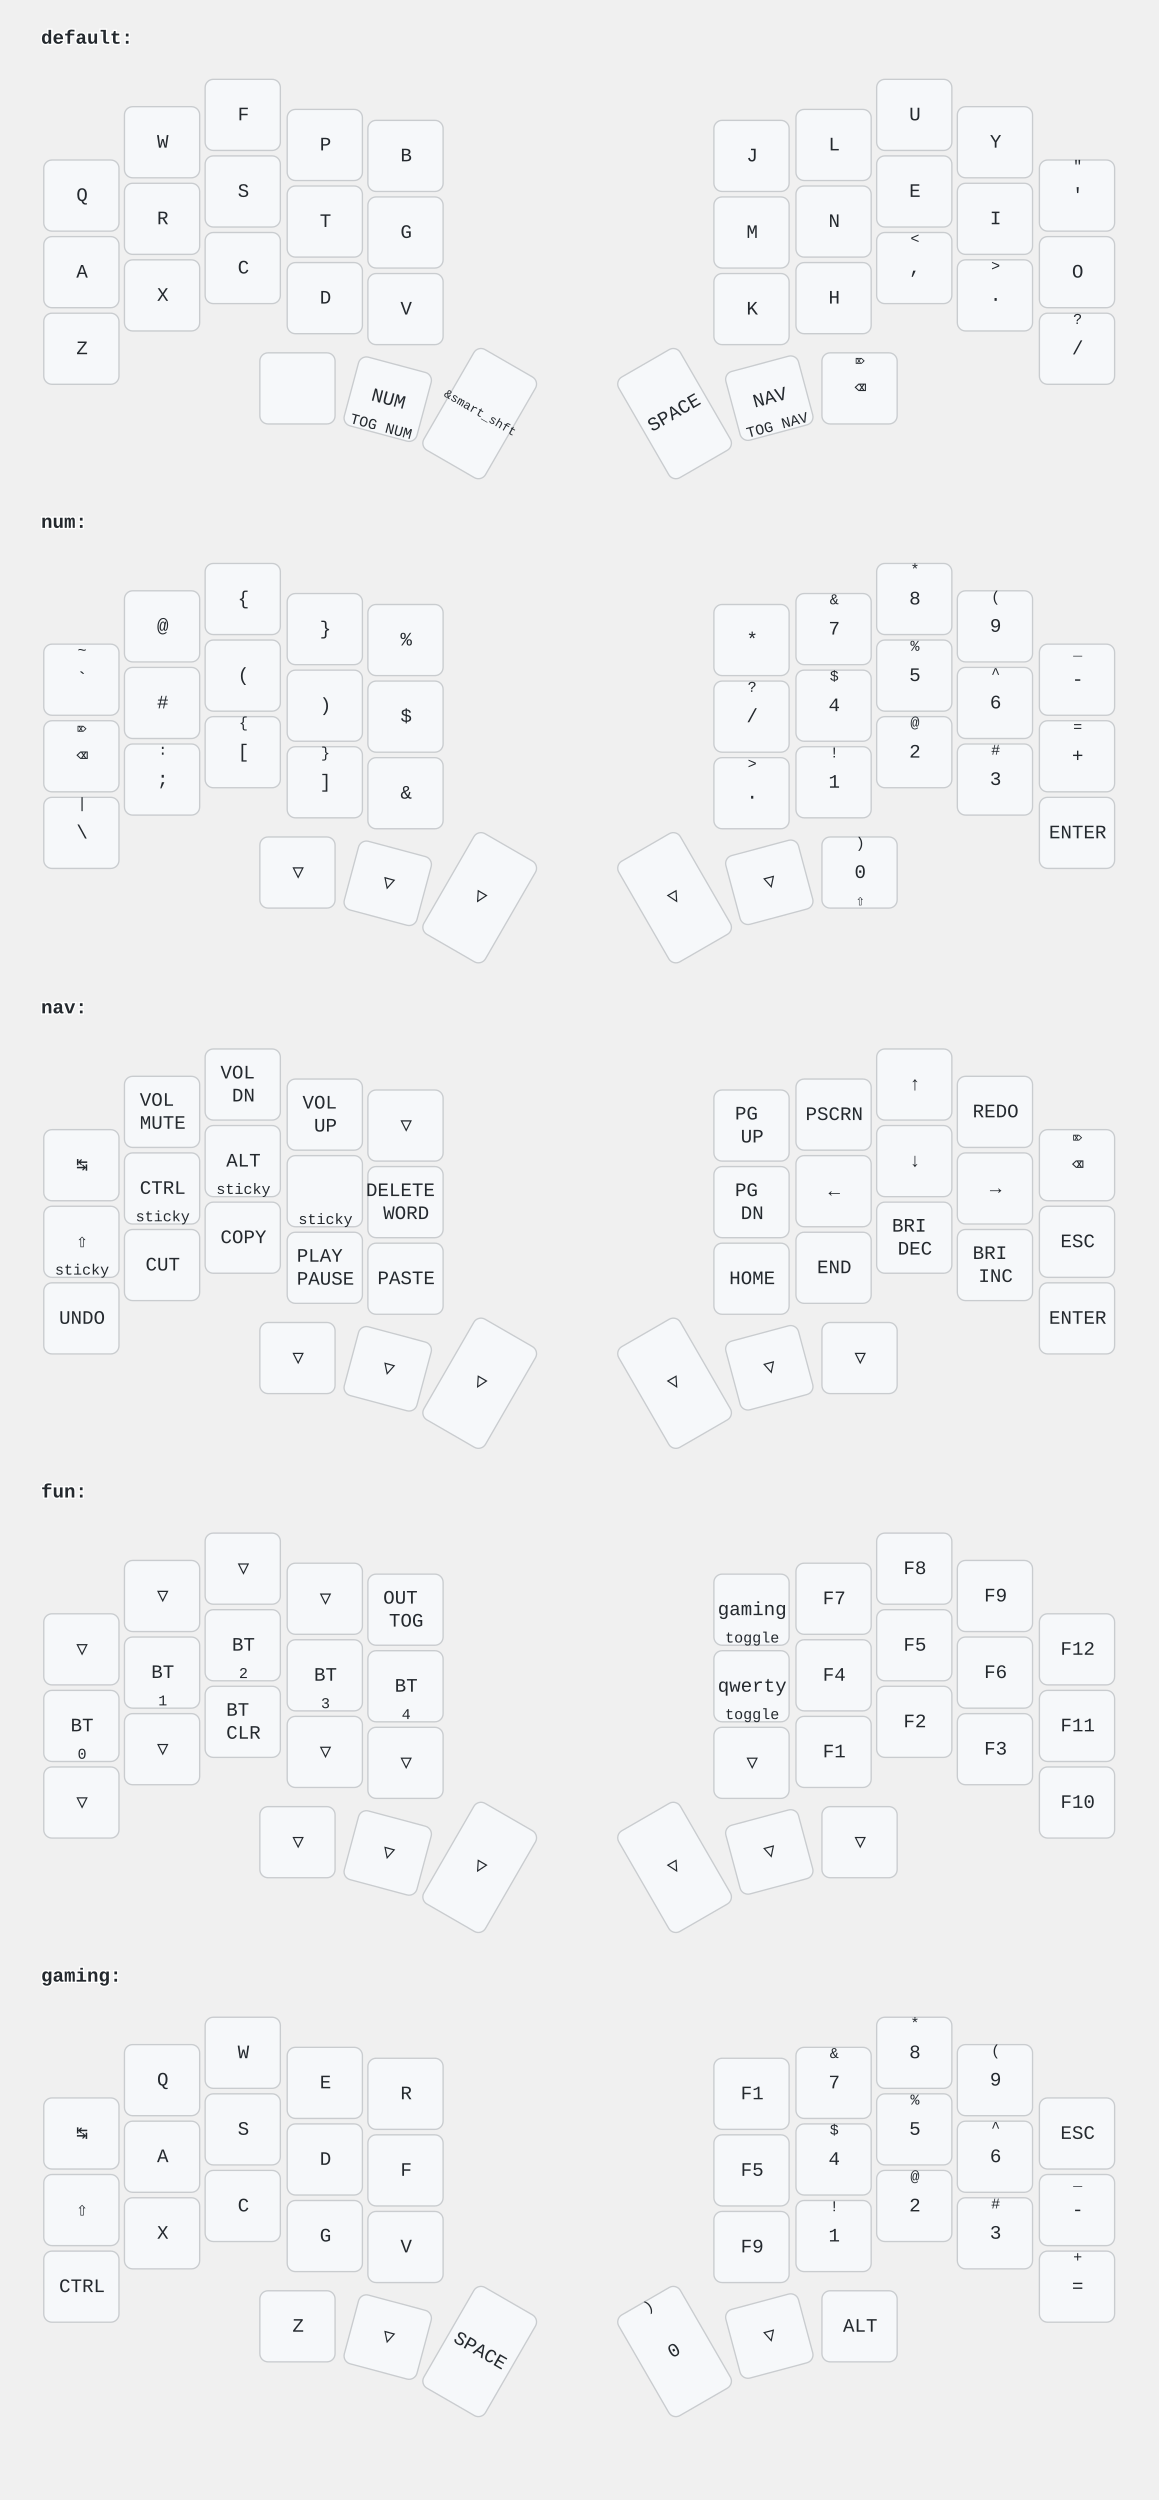
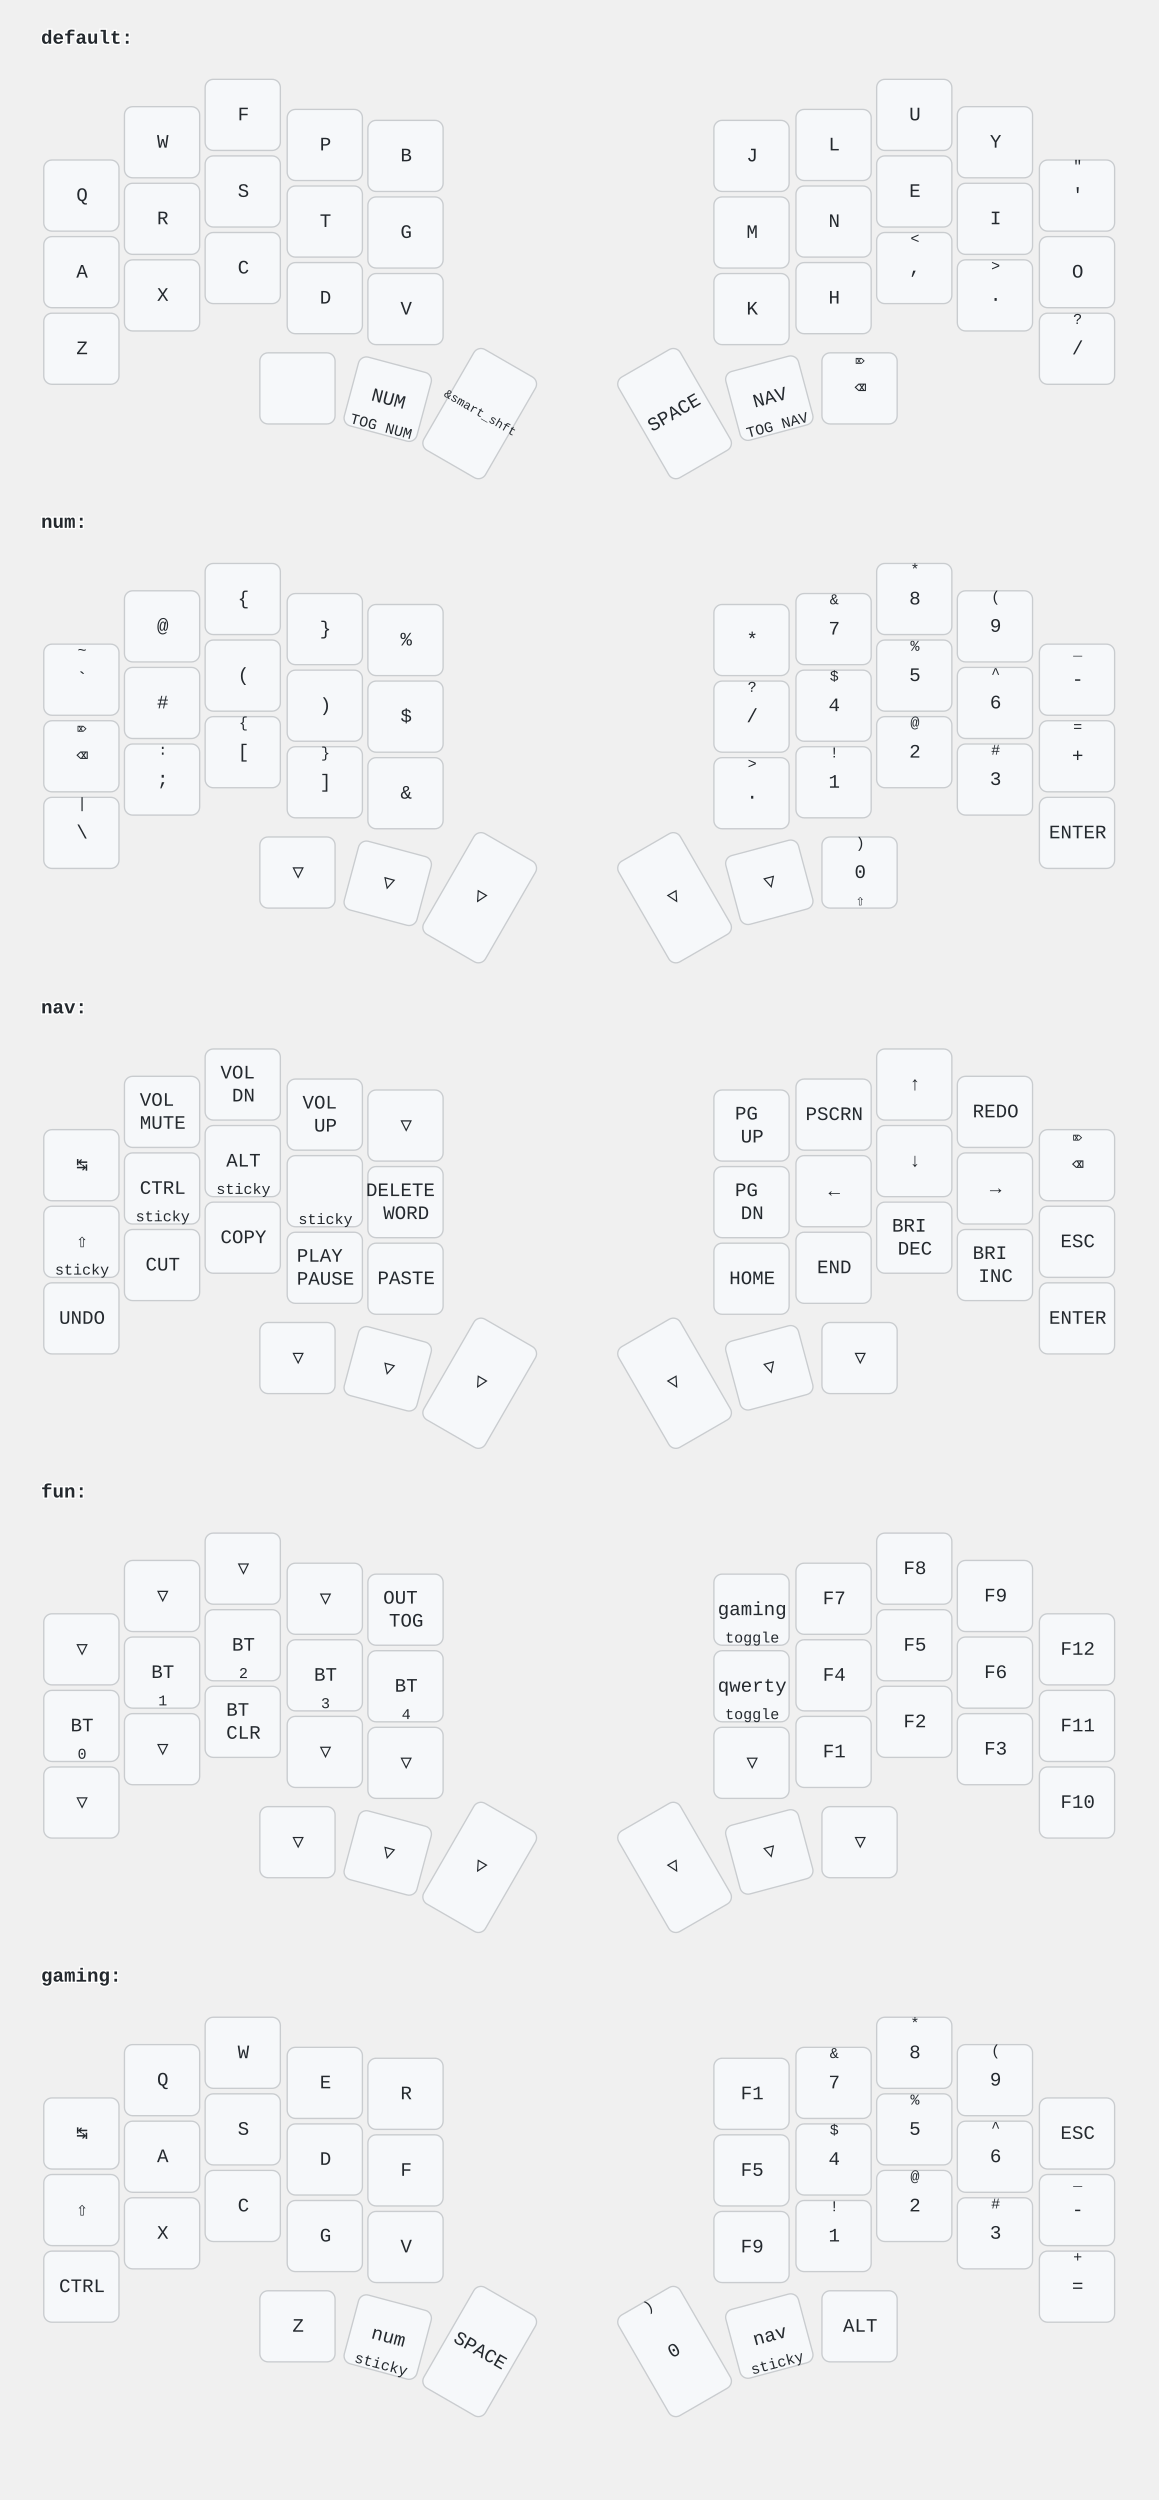
<svg xmlns="http://www.w3.org/2000/svg" xmlns:xlink="http://www.w3.org/1999/xlink" width="847" height="1828" viewBox="0 0 847 1828" class="keymap">
  <defs>/* start glyphs */
<svg id="mdil:menu">
      <svg id="mdil-menu" viewBox="0 0 24 24">
        <path d="M3,8V7H20V8H3M20,12V13H3V12H20M3,17H20V18H3V17Z" />
      </svg>
    </svg>
  </defs>/* end glyphs */
<style>/* font and background color specifications */
svg {
    font-family: SFMono-Regular,Consolas,Liberation Mono,Menlo,monospace;
    font-size: 14px;
    font-kerning: normal;
    text-rendering: optimizeLegibility;
    fill: #24292e;
}

/* default key styling */
rect {
    fill: #f6f8fa;
    stroke: #c9cccf;
    stroke-width: 1;
}

/* color accent for combo boxes */
rect.combo {
    fill: #cdf;
}

/* color accent for held keys */
rect.held, rect.combo.held {
    fill: #fdd;
}

/* color accent for ghost (optional) keys */
rect.ghost, rect.combo.ghost {
    fill: #ddd;
}

text {
    text-anchor: middle;
    dominant-baseline: middle;
}

/* styling for layer labels */
text.label {
    font-weight: bold;
    text-anchor: start;
    stroke: white;
    stroke-width: 2;
    paint-order: stroke;
}

/* styling for combo tap, and key hold/shifted label text */
text.combo, text.hold, text.shifted {
    font-size: 11px;
}

text.hold {
    text-anchor: middle;
    dominant-baseline: auto;
}

text.shifted {
    text-anchor: middle;
    dominant-baseline: hanging;
}

/* styling for hold/shifted label text in combo box */
text.combo.hold, text.combo.shifted {
    font-size: 8px;
}

/* styling for combo dendrons */
path {
    stroke-width: 1;
    stroke: gray;
    fill: none;
}
</style>
  <g transform="translate(30, 0)" class="layer-default">
    <text x="0" y="28" class="label">default:</text>
    <g transform="translate(0, 56)">
      <g transform="translate(30, 87)" class="key keypos-0">
        <rect rx="6" ry="6" x="-28" y="-26" width="55" height="52" class="key" />
        <text x="0" y="0" class="key tap">Q</text>
      </g>
      <g transform="translate(89, 48)" class="key keypos-1">
        <rect rx="6" ry="6" x="-28" y="-26" width="55" height="52" class="key" />
        <text x="0" y="0" class="key tap">W</text>
      </g>
      <g transform="translate(148, 28)" class="key keypos-2">
        <rect rx="6" ry="6" x="-28" y="-26" width="55" height="52" class="key" />
        <text x="0" y="0" class="key tap">F</text>
      </g>
      <g transform="translate(208, 50)" class="key keypos-3">
        <rect rx="6" ry="6" x="-28" y="-26" width="55" height="52" class="key" />
        <text x="0" y="0" class="key tap">P</text>
      </g>
      <g transform="translate(267, 58)" class="key keypos-4">
        <rect rx="6" ry="6" x="-28" y="-26" width="55" height="52" class="key" />
        <text x="0" y="0" class="key tap">B</text>
      </g>
      <g transform="translate(520, 58)" class="key keypos-5">
        <rect rx="6" ry="6" x="-28" y="-26" width="55" height="52" class="key" />
        <text x="0" y="0" class="key tap">J</text>
      </g>
      <g transform="translate(580, 50)" class="key keypos-6">
        <rect rx="6" ry="6" x="-28" y="-26" width="55" height="52" class="key" />
        <text x="0" y="0" class="key tap">L</text>
      </g>
      <g transform="translate(639, 28)" class="key keypos-7">
        <rect rx="6" ry="6" x="-28" y="-26" width="55" height="52" class="key" />
        <text x="0" y="0" class="key tap">U</text>
      </g>
      <g transform="translate(698, 48)" class="key keypos-8">
        <rect rx="6" ry="6" x="-28" y="-26" width="55" height="52" class="key" />
        <text x="0" y="0" class="key tap">Y</text>
      </g>
      <g transform="translate(758, 87)" class="key keypos-9">
        <rect rx="6" ry="6" x="-28" y="-26" width="55" height="52" class="key" />
        <text x="0" y="0" class="key tap">'</text>
        <text x="0" y="-24" class="key shifted">"</text>
      </g>
      <g transform="translate(30, 143)" class="key keypos-10">
        <rect rx="6" ry="6" x="-28" y="-26" width="55" height="52" class="key" />
        <text x="0" y="0" class="key tap">A</text>
      </g>
      <g transform="translate(89, 104)" class="key keypos-11">
        <rect rx="6" ry="6" x="-28" y="-26" width="55" height="52" class="key" />
        <text x="0" y="0" class="key tap">R</text>
      </g>
      <g transform="translate(148, 84)" class="key keypos-12">
        <rect rx="6" ry="6" x="-28" y="-26" width="55" height="52" class="key" />
        <text x="0" y="0" class="key tap">S</text>
      </g>
      <g transform="translate(208, 106)" class="key keypos-13">
        <rect rx="6" ry="6" x="-28" y="-26" width="55" height="52" class="key" />
        <text x="0" y="0" class="key tap">T</text>
      </g>
      <g transform="translate(267, 114)" class="key keypos-14">
        <rect rx="6" ry="6" x="-28" y="-26" width="55" height="52" class="key" />
        <text x="0" y="0" class="key tap">G</text>
      </g>
      <g transform="translate(520, 114)" class="key keypos-15">
        <rect rx="6" ry="6" x="-28" y="-26" width="55" height="52" class="key" />
        <text x="0" y="0" class="key tap">M</text>
      </g>
      <g transform="translate(580, 106)" class="key keypos-16">
        <rect rx="6" ry="6" x="-28" y="-26" width="55" height="52" class="key" />
        <text x="0" y="0" class="key tap">N</text>
      </g>
      <g transform="translate(639, 84)" class="key keypos-17">
        <rect rx="6" ry="6" x="-28" y="-26" width="55" height="52" class="key" />
        <text x="0" y="0" class="key tap">E</text>
      </g>
      <g transform="translate(698, 104)" class="key keypos-18">
        <rect rx="6" ry="6" x="-28" y="-26" width="55" height="52" class="key" />
        <text x="0" y="0" class="key tap">I</text>
      </g>
      <g transform="translate(758, 143)" class="key keypos-19">
        <rect rx="6" ry="6" x="-28" y="-26" width="55" height="52" class="key" />
        <text x="0" y="0" class="key tap">O</text>
      </g>
      <g transform="translate(30, 199)" class="key keypos-20">
        <rect rx="6" ry="6" x="-28" y="-26" width="55" height="52" class="key" />
        <text x="0" y="0" class="key tap">Z</text>
      </g>
      <g transform="translate(89, 160)" class="key keypos-21">
        <rect rx="6" ry="6" x="-28" y="-26" width="55" height="52" class="key" />
        <text x="0" y="0" class="key tap">X</text>
      </g>
      <g transform="translate(148, 140)" class="key keypos-22">
        <rect rx="6" ry="6" x="-28" y="-26" width="55" height="52" class="key" />
        <text x="0" y="0" class="key tap">C</text>
      </g>
      <g transform="translate(208, 162)" class="key keypos-23">
        <rect rx="6" ry="6" x="-28" y="-26" width="55" height="52" class="key" />
        <text x="0" y="0" class="key tap">D</text>
      </g>
      <g transform="translate(267, 170)" class="key keypos-24">
        <rect rx="6" ry="6" x="-28" y="-26" width="55" height="52" class="key" />
        <text x="0" y="0" class="key tap">V</text>
      </g>
      <g transform="translate(520, 170)" class="key keypos-25">
        <rect rx="6" ry="6" x="-28" y="-26" width="55" height="52" class="key" />
        <text x="0" y="0" class="key tap">K</text>
      </g>
      <g transform="translate(580, 162)" class="key keypos-26">
        <rect rx="6" ry="6" x="-28" y="-26" width="55" height="52" class="key" />
        <text x="0" y="0" class="key tap">H</text>
      </g>
      <g transform="translate(639, 140)" class="key keypos-27">
        <rect rx="6" ry="6" x="-28" y="-26" width="55" height="52" class="key" />
        <text x="0" y="0" class="key tap">,</text>
        <text x="0" y="-24" class="key shifted">&lt;</text>
      </g>
      <g transform="translate(698, 160)" class="key keypos-28">
        <rect rx="6" ry="6" x="-28" y="-26" width="55" height="52" class="key" />
        <text x="0" y="0" class="key tap">.</text>
        <text x="0" y="-24" class="key shifted">&gt;</text>
      </g>
      <g transform="translate(758, 199)" class="key keypos-29">
        <rect rx="6" ry="6" x="-28" y="-26" width="55" height="52" class="key" />
        <text x="0" y="0" class="key tap">/</text>
        <text x="0" y="-24" class="key shifted">?</text>
      </g>
      <g transform="translate(188, 228)" class="key keypos-30">
        <rect rx="6" ry="6" x="-28" y="-26" width="55" height="52" class="key" />
        <use href="#mdil:menu" xlink:href="#mdil:menu" x="-7" y="-7" height="14" width="14.0" class="key tap glyph mdil:menu" />
      </g>
      <g transform="translate(254, 236) rotate(15.0)" class="key keypos-31">
        <rect rx="6" ry="6" x="-28" y="-26" width="55" height="52" class="key" />
        <text x="0" y="0" class="key tap">NUM</text>
        <text x="0" y="24" class="key hold">TOG NUM</text>
      </g>
      <g transform="translate(321, 246) rotate(30.0)" class="key keypos-32">
        <rect rx="6" ry="6" x="-26" y="-42" width="52" height="85" class="key" />
        <text x="0" y="0" class="key tap">
          <tspan style="font-size: 64%">&amp;smart_shft</tspan>
        </text>
      </g>
      <g transform="translate(463, 246) rotate(-30.0)" class="key keypos-33">
        <rect rx="6" ry="6" x="-26" y="-42" width="52" height="85" class="key" />
        <text x="0" y="0" class="key tap">SPACE</text>
      </g>
      <g transform="translate(533, 235) rotate(-15.0)" class="key keypos-34">
        <rect rx="6" ry="6" x="-28" y="-26" width="55" height="52" class="key" />
        <text x="0" y="0" class="key tap">NAV</text>
        <text x="0" y="24" class="key hold">TOG NAV</text>
      </g>
      <g transform="translate(599, 228)" class="key keypos-35">
        <rect rx="6" ry="6" x="-28" y="-26" width="55" height="52" class="key" />
        <text x="0" y="0" class="key tap">⌫</text>
        <text x="0" y="-24" class="key shifted">⌦</text>
      </g>
    </g>
  </g>
  <g transform="translate(30, 354)" class="layer-num">
    <text x="0" y="28" class="label">num:</text>
    <g transform="translate(0, 56)">
      <g transform="translate(30, 87)" class="key keypos-0">
        <rect rx="6" ry="6" x="-28" y="-26" width="55" height="52" class="key" />
        <text x="0" y="0" class="key tap">`</text>
        <text x="0" y="-24" class="key shifted">~</text>
      </g>
      <g transform="translate(89, 48)" class="key keypos-1">
        <rect rx="6" ry="6" x="-28" y="-26" width="55" height="52" class="key" />
        <text x="0" y="0" class="key tap">@</text>
      </g>
      <g transform="translate(148, 28)" class="key keypos-2">
        <rect rx="6" ry="6" x="-28" y="-26" width="55" height="52" class="key" />
        <text x="0" y="0" class="key tap">{</text>
      </g>
      <g transform="translate(208, 50)" class="key keypos-3">
        <rect rx="6" ry="6" x="-28" y="-26" width="55" height="52" class="key" />
        <text x="0" y="0" class="key tap">}</text>
      </g>
      <g transform="translate(267, 58)" class="key keypos-4">
        <rect rx="6" ry="6" x="-28" y="-26" width="55" height="52" class="key" />
        <text x="0" y="0" class="key tap">%</text>
      </g>
      <g transform="translate(520, 58)" class="key keypos-5">
        <rect rx="6" ry="6" x="-28" y="-26" width="55" height="52" class="key" />
        <text x="0" y="0" class="key tap">*</text>
      </g>
      <g transform="translate(580, 50)" class="key keypos-6">
        <rect rx="6" ry="6" x="-28" y="-26" width="55" height="52" class="key" />
        <text x="0" y="0" class="key tap">7</text>
        <text x="0" y="-24" class="key shifted">&amp;</text>
      </g>
      <g transform="translate(639, 28)" class="key keypos-7">
        <rect rx="6" ry="6" x="-28" y="-26" width="55" height="52" class="key" />
        <text x="0" y="0" class="key tap">8</text>
        <text x="0" y="-24" class="key shifted">*</text>
      </g>
      <g transform="translate(698, 48)" class="key keypos-8">
        <rect rx="6" ry="6" x="-28" y="-26" width="55" height="52" class="key" />
        <text x="0" y="0" class="key tap">9</text>
        <text x="0" y="-24" class="key shifted">(</text>
      </g>
      <g transform="translate(758, 87)" class="key keypos-9">
        <rect rx="6" ry="6" x="-28" y="-26" width="55" height="52" class="key" />
        <text x="0" y="0" class="key tap">-</text>
        <text x="0" y="-24" class="key shifted">_</text>
      </g>
      <g transform="translate(30, 143)" class="key keypos-10">
        <rect rx="6" ry="6" x="-28" y="-26" width="55" height="52" class="key" />
        <text x="0" y="0" class="key tap">⌫</text>
        <text x="0" y="-24" class="key shifted">⌦</text>
      </g>
      <g transform="translate(89, 104)" class="key keypos-11">
        <rect rx="6" ry="6" x="-28" y="-26" width="55" height="52" class="key" />
        <text x="0" y="0" class="key tap">#</text>
      </g>
      <g transform="translate(148, 84)" class="key keypos-12">
        <rect rx="6" ry="6" x="-28" y="-26" width="55" height="52" class="key" />
        <text x="0" y="0" class="key tap">(</text>
      </g>
      <g transform="translate(208, 106)" class="key keypos-13">
        <rect rx="6" ry="6" x="-28" y="-26" width="55" height="52" class="key" />
        <text x="0" y="0" class="key tap">)</text>
      </g>
      <g transform="translate(267, 114)" class="key keypos-14">
        <rect rx="6" ry="6" x="-28" y="-26" width="55" height="52" class="key" />
        <text x="0" y="0" class="key tap">$</text>
      </g>
      <g transform="translate(520, 114)" class="key keypos-15">
        <rect rx="6" ry="6" x="-28" y="-26" width="55" height="52" class="key" />
        <text x="0" y="0" class="key tap">/</text>
        <text x="0" y="-24" class="key shifted">?</text>
      </g>
      <g transform="translate(580, 106)" class="key keypos-16">
        <rect rx="6" ry="6" x="-28" y="-26" width="55" height="52" class="key" />
        <text x="0" y="0" class="key tap">4</text>
        <text x="0" y="-24" class="key shifted">$</text>
      </g>
      <g transform="translate(639, 84)" class="key keypos-17">
        <rect rx="6" ry="6" x="-28" y="-26" width="55" height="52" class="key" />
        <text x="0" y="0" class="key tap">5</text>
        <text x="0" y="-24" class="key shifted">%</text>
      </g>
      <g transform="translate(698, 104)" class="key keypos-18">
        <rect rx="6" ry="6" x="-28" y="-26" width="55" height="52" class="key" />
        <text x="0" y="0" class="key tap">6</text>
        <text x="0" y="-24" class="key shifted">^</text>
      </g>
      <g transform="translate(758, 143)" class="key keypos-19">
        <rect rx="6" ry="6" x="-28" y="-26" width="55" height="52" class="key" />
        <text x="0" y="0" class="key tap">+</text>
        <text x="0" y="-24" class="key shifted">=</text>
      </g>
      <g transform="translate(30, 199)" class="key keypos-20">
        <rect rx="6" ry="6" x="-28" y="-26" width="55" height="52" class="key" />
        <text x="0" y="0" class="key tap">\</text>
        <text x="0" y="-24" class="key shifted">|</text>
      </g>
      <g transform="translate(89, 160)" class="key keypos-21">
        <rect rx="6" ry="6" x="-28" y="-26" width="55" height="52" class="key" />
        <text x="0" y="0" class="key tap">;</text>
        <text x="0" y="-24" class="key shifted">:</text>
      </g>
      <g transform="translate(148, 140)" class="key keypos-22">
        <rect rx="6" ry="6" x="-28" y="-26" width="55" height="52" class="key" />
        <text x="0" y="0" class="key tap">[</text>
        <text x="0" y="-24" class="key shifted">{</text>
      </g>
      <g transform="translate(208, 162)" class="key keypos-23">
        <rect rx="6" ry="6" x="-28" y="-26" width="55" height="52" class="key" />
        <text x="0" y="0" class="key tap">]</text>
        <text x="0" y="-24" class="key shifted">}</text>
      </g>
      <g transform="translate(267, 170)" class="key keypos-24">
        <rect rx="6" ry="6" x="-28" y="-26" width="55" height="52" class="key" />
        <text x="0" y="0" class="key tap">&amp;</text>
      </g>
      <g transform="translate(520, 170)" class="key keypos-25">
        <rect rx="6" ry="6" x="-28" y="-26" width="55" height="52" class="key" />
        <text x="0" y="0" class="key tap">.</text>
        <text x="0" y="-24" class="key shifted">&gt;</text>
      </g>
      <g transform="translate(580, 162)" class="key keypos-26">
        <rect rx="6" ry="6" x="-28" y="-26" width="55" height="52" class="key" />
        <text x="0" y="0" class="key tap">1</text>
        <text x="0" y="-24" class="key shifted">!</text>
      </g>
      <g transform="translate(639, 140)" class="key keypos-27">
        <rect rx="6" ry="6" x="-28" y="-26" width="55" height="52" class="key" />
        <text x="0" y="0" class="key tap">2</text>
        <text x="0" y="-24" class="key shifted">@</text>
      </g>
      <g transform="translate(698, 160)" class="key keypos-28">
        <rect rx="6" ry="6" x="-28" y="-26" width="55" height="52" class="key" />
        <text x="0" y="0" class="key tap">3</text>
        <text x="0" y="-24" class="key shifted">#</text>
      </g>
      <g transform="translate(758, 199)" class="key keypos-29">
        <rect rx="6" ry="6" x="-28" y="-26" width="55" height="52" class="key" />
        <text x="0" y="0" class="key tap">ENTER</text>
      </g>
      <g transform="translate(188, 228)" class="key trans keypos-30">
        <rect rx="6" ry="6" x="-28" y="-26" width="55" height="52" class="key trans" />
        <text x="0" y="0" class="key trans tap">▽</text>
      </g>
      <g transform="translate(254, 236) rotate(15.0)" class="key trans keypos-31">
        <rect rx="6" ry="6" x="-28" y="-26" width="55" height="52" class="key trans" />
        <text x="0" y="0" class="key trans tap">▽</text>
      </g>
      <g transform="translate(321, 246) rotate(30.0)" class="key trans keypos-32">
        <rect rx="6" ry="6" x="-26" y="-42" width="52" height="85" class="key trans" />
        <text x="0" y="0" class="key trans tap">▽</text>
      </g>
      <g transform="translate(463, 246) rotate(-30.0)" class="key trans keypos-33">
        <rect rx="6" ry="6" x="-26" y="-42" width="52" height="85" class="key trans" />
        <text x="0" y="0" class="key trans tap">▽</text>
      </g>
      <g transform="translate(533, 235) rotate(-15.0)" class="key trans keypos-34">
        <rect rx="6" ry="6" x="-28" y="-26" width="55" height="52" class="key trans" />
        <text x="0" y="0" class="key trans tap">▽</text>
      </g>
      <g transform="translate(599, 228)" class="key keypos-35">
        <rect rx="6" ry="6" x="-28" y="-26" width="55" height="52" class="key" />
        <text x="0" y="0" class="key tap">0</text>
        <text x="0" y="24" class="key hold">⇧</text>
        <text x="0" y="-24" class="key shifted">)</text>
      </g>
    </g>
  </g>
  <g transform="translate(30, 709)" class="layer-nav">
    <text x="0" y="28" class="label">nav:</text>
    <g transform="translate(0, 56)">
      <g transform="translate(30, 87)" class="key keypos-0">
        <rect rx="6" ry="6" x="-28" y="-26" width="55" height="52" class="key" />
        <text x="0" y="0" class="key tap">↹</text>
      </g>
      <g transform="translate(89, 48)" class="key keypos-1">
        <rect rx="6" ry="6" x="-28" y="-26" width="55" height="52" class="key" />
        <text x="0" y="0" class="key tap">
          <tspan x="0" dy="-0.6em">VOL</tspan>
          <tspan x="0" dy="1.2em">MUTE</tspan>
        </text>
      </g>
      <g transform="translate(148, 28)" class="key keypos-2">
        <rect rx="6" ry="6" x="-28" y="-26" width="55" height="52" class="key" />
        <text x="0" y="0" class="key tap">
          <tspan x="0" dy="-0.6em">VOL</tspan>
          <tspan x="0" dy="1.2em">DN</tspan>
        </text>
      </g>
      <g transform="translate(208, 50)" class="key keypos-3">
        <rect rx="6" ry="6" x="-28" y="-26" width="55" height="52" class="key" />
        <text x="0" y="0" class="key tap">
          <tspan x="0" dy="-0.6em">VOL</tspan>
          <tspan x="0" dy="1.2em">UP</tspan>
        </text>
      </g>
      <g transform="translate(267, 58)" class="key trans keypos-4">
        <rect rx="6" ry="6" x="-28" y="-26" width="55" height="52" class="key trans" />
        <text x="0" y="0" class="key trans tap">▽</text>
      </g>
      <g transform="translate(520, 58)" class="key keypos-5">
        <rect rx="6" ry="6" x="-28" y="-26" width="55" height="52" class="key" />
        <text x="0" y="0" class="key tap">
          <tspan x="0" dy="-0.6em">PG</tspan>
          <tspan x="0" dy="1.2em">UP</tspan>
        </text>
      </g>
      <g transform="translate(580, 50)" class="key keypos-6">
        <rect rx="6" ry="6" x="-28" y="-26" width="55" height="52" class="key" />
        <text x="0" y="0" class="key tap">PSCRN</text>
      </g>
      <g transform="translate(639, 28)" class="key keypos-7">
        <rect rx="6" ry="6" x="-28" y="-26" width="55" height="52" class="key" />
        <text x="0" y="0" class="key tap">↑</text>
      </g>
      <g transform="translate(698, 48)" class="key keypos-8">
        <rect rx="6" ry="6" x="-28" y="-26" width="55" height="52" class="key" />
        <text x="0" y="0" class="key tap">REDO</text>
      </g>
      <g transform="translate(758, 87)" class="key keypos-9">
        <rect rx="6" ry="6" x="-28" y="-26" width="55" height="52" class="key" />
        <text x="0" y="0" class="key tap">⌫</text>
        <text x="0" y="-24" class="key shifted">⌦</text>
      </g>
      <g transform="translate(30, 143)" class="key keypos-10">
        <rect rx="6" ry="6" x="-28" y="-26" width="55" height="52" class="key" />
        <text x="0" y="0" class="key tap">⇧</text>
        <text x="0" y="24" class="key hold">sticky</text>
      </g>
      <g transform="translate(89, 104)" class="key keypos-11">
        <rect rx="6" ry="6" x="-28" y="-26" width="55" height="52" class="key" />
        <text x="0" y="0" class="key tap">CTRL</text>
        <text x="0" y="24" class="key hold">sticky</text>
      </g>
      <g transform="translate(148, 84)" class="key keypos-12">
        <rect rx="6" ry="6" x="-28" y="-26" width="55" height="52" class="key" />
        <text x="0" y="0" class="key tap">ALT</text>
        <text x="0" y="24" class="key hold">sticky</text>
      </g>
      <g transform="translate(208, 106)" class="key keypos-13">
        <rect rx="6" ry="6" x="-28" y="-26" width="55" height="52" class="key" />
        <use href="#mdil:menu" xlink:href="#mdil:menu" x="-7" y="-7" height="14" width="14.0" class="key tap glyph mdil:menu" />
        <text x="0" y="24" class="key hold">sticky</text>
      </g>
      <g transform="translate(267, 114)" class="key keypos-14">
        <rect rx="6" ry="6" x="-28" y="-26" width="55" height="52" class="key" />
        <text x="0" y="0" class="key tap">
          <tspan x="0" dy="-0.6em">DELETE</tspan>
          <tspan x="0" dy="1.2em">WORD</tspan>
        </text>
      </g>
      <g transform="translate(520, 114)" class="key keypos-15">
        <rect rx="6" ry="6" x="-28" y="-26" width="55" height="52" class="key" />
        <text x="0" y="0" class="key tap">
          <tspan x="0" dy="-0.6em">PG</tspan>
          <tspan x="0" dy="1.2em">DN</tspan>
        </text>
      </g>
      <g transform="translate(580, 106)" class="key keypos-16">
        <rect rx="6" ry="6" x="-28" y="-26" width="55" height="52" class="key" />
        <text x="0" y="0" class="key tap">←</text>
      </g>
      <g transform="translate(639, 84)" class="key keypos-17">
        <rect rx="6" ry="6" x="-28" y="-26" width="55" height="52" class="key" />
        <text x="0" y="0" class="key tap">↓</text>
      </g>
      <g transform="translate(698, 104)" class="key keypos-18">
        <rect rx="6" ry="6" x="-28" y="-26" width="55" height="52" class="key" />
        <text x="0" y="0" class="key tap">→</text>
      </g>
      <g transform="translate(758, 143)" class="key keypos-19">
        <rect rx="6" ry="6" x="-28" y="-26" width="55" height="52" class="key" />
        <text x="0" y="0" class="key tap">ESC</text>
      </g>
      <g transform="translate(30, 199)" class="key keypos-20">
        <rect rx="6" ry="6" x="-28" y="-26" width="55" height="52" class="key" />
        <text x="0" y="0" class="key tap">UNDO</text>
      </g>
      <g transform="translate(89, 160)" class="key keypos-21">
        <rect rx="6" ry="6" x="-28" y="-26" width="55" height="52" class="key" />
        <text x="0" y="0" class="key tap">CUT</text>
      </g>
      <g transform="translate(148, 140)" class="key keypos-22">
        <rect rx="6" ry="6" x="-28" y="-26" width="55" height="52" class="key" />
        <text x="0" y="0" class="key tap">COPY</text>
      </g>
      <g transform="translate(208, 162)" class="key keypos-23">
        <rect rx="6" ry="6" x="-28" y="-26" width="55" height="52" class="key" />
        <text x="0" y="0" class="key tap">
          <tspan x="0" dy="-0.6em">PLAY</tspan>
          <tspan x="0" dy="1.2em">PAUSE</tspan>
        </text>
      </g>
      <g transform="translate(267, 170)" class="key keypos-24">
        <rect rx="6" ry="6" x="-28" y="-26" width="55" height="52" class="key" />
        <text x="0" y="0" class="key tap">PASTE</text>
      </g>
      <g transform="translate(520, 170)" class="key keypos-25">
        <rect rx="6" ry="6" x="-28" y="-26" width="55" height="52" class="key" />
        <text x="0" y="0" class="key tap">HOME</text>
      </g>
      <g transform="translate(580, 162)" class="key keypos-26">
        <rect rx="6" ry="6" x="-28" y="-26" width="55" height="52" class="key" />
        <text x="0" y="0" class="key tap">END</text>
      </g>
      <g transform="translate(639, 140)" class="key keypos-27">
        <rect rx="6" ry="6" x="-28" y="-26" width="55" height="52" class="key" />
        <text x="0" y="0" class="key tap">
          <tspan x="0" dy="-0.6em">BRI</tspan>
          <tspan x="0" dy="1.2em">DEC</tspan>
        </text>
      </g>
      <g transform="translate(698, 160)" class="key keypos-28">
        <rect rx="6" ry="6" x="-28" y="-26" width="55" height="52" class="key" />
        <text x="0" y="0" class="key tap">
          <tspan x="0" dy="-0.6em">BRI</tspan>
          <tspan x="0" dy="1.2em">INC</tspan>
        </text>
      </g>
      <g transform="translate(758, 199)" class="key keypos-29">
        <rect rx="6" ry="6" x="-28" y="-26" width="55" height="52" class="key" />
        <text x="0" y="0" class="key tap">ENTER</text>
      </g>
      <g transform="translate(188, 228)" class="key trans keypos-30">
        <rect rx="6" ry="6" x="-28" y="-26" width="55" height="52" class="key trans" />
        <text x="0" y="0" class="key trans tap">▽</text>
      </g>
      <g transform="translate(254, 236) rotate(15.0)" class="key trans keypos-31">
        <rect rx="6" ry="6" x="-28" y="-26" width="55" height="52" class="key trans" />
        <text x="0" y="0" class="key trans tap">▽</text>
      </g>
      <g transform="translate(321, 246) rotate(30.0)" class="key trans keypos-32">
        <rect rx="6" ry="6" x="-26" y="-42" width="52" height="85" class="key trans" />
        <text x="0" y="0" class="key trans tap">▽</text>
      </g>
      <g transform="translate(463, 246) rotate(-30.0)" class="key trans keypos-33">
        <rect rx="6" ry="6" x="-26" y="-42" width="52" height="85" class="key trans" />
        <text x="0" y="0" class="key trans tap">▽</text>
      </g>
      <g transform="translate(533, 235) rotate(-15.0)" class="key trans keypos-34">
        <rect rx="6" ry="6" x="-28" y="-26" width="55" height="52" class="key trans" />
        <text x="0" y="0" class="key trans tap">▽</text>
      </g>
      <g transform="translate(599, 228)" class="key trans keypos-35">
        <rect rx="6" ry="6" x="-28" y="-26" width="55" height="52" class="key trans" />
        <text x="0" y="0" class="key trans tap">▽</text>
      </g>
    </g>
  </g>
  <g transform="translate(30, 1063)" class="layer-fun">
    <text x="0" y="28" class="label">fun:</text>
    <g transform="translate(0, 56)">
      <g transform="translate(30, 87)" class="key trans keypos-0">
        <rect rx="6" ry="6" x="-28" y="-26" width="55" height="52" class="key trans" />
        <text x="0" y="0" class="key trans tap">▽</text>
      </g>
      <g transform="translate(89, 48)" class="key trans keypos-1">
        <rect rx="6" ry="6" x="-28" y="-26" width="55" height="52" class="key trans" />
        <text x="0" y="0" class="key trans tap">▽</text>
      </g>
      <g transform="translate(148, 28)" class="key trans keypos-2">
        <rect rx="6" ry="6" x="-28" y="-26" width="55" height="52" class="key trans" />
        <text x="0" y="0" class="key trans tap">▽</text>
      </g>
      <g transform="translate(208, 50)" class="key trans keypos-3">
        <rect rx="6" ry="6" x="-28" y="-26" width="55" height="52" class="key trans" />
        <text x="0" y="0" class="key trans tap">▽</text>
      </g>
      <g transform="translate(267, 58)" class="key keypos-4">
        <rect rx="6" ry="6" x="-28" y="-26" width="55" height="52" class="key" />
        <text x="0" y="0" class="key tap">
          <tspan x="0" dy="-0.6em">OUT</tspan>
          <tspan x="0" dy="1.2em">TOG</tspan>
        </text>
      </g>
      <g transform="translate(520, 58)" class="key keypos-5">
        <rect rx="6" ry="6" x="-28" y="-26" width="55" height="52" class="key" />
        <text x="0" y="0" class="key tap">gaming</text>
        <text x="0" y="24" class="key hold">toggle</text>
      </g>
      <g transform="translate(580, 50)" class="key keypos-6">
        <rect rx="6" ry="6" x="-28" y="-26" width="55" height="52" class="key" />
        <text x="0" y="0" class="key tap">F7</text>
      </g>
      <g transform="translate(639, 28)" class="key keypos-7">
        <rect rx="6" ry="6" x="-28" y="-26" width="55" height="52" class="key" />
        <text x="0" y="0" class="key tap">F8</text>
      </g>
      <g transform="translate(698, 48)" class="key keypos-8">
        <rect rx="6" ry="6" x="-28" y="-26" width="55" height="52" class="key" />
        <text x="0" y="0" class="key tap">F9</text>
      </g>
      <g transform="translate(758, 87)" class="key keypos-9">
        <rect rx="6" ry="6" x="-28" y="-26" width="55" height="52" class="key" />
        <text x="0" y="0" class="key tap">F12</text>
      </g>
      <g transform="translate(30, 143)" class="key keypos-10">
        <rect rx="6" ry="6" x="-28" y="-26" width="55" height="52" class="key" />
        <text x="0" y="0" class="key tap">BT</text>
        <text x="0" y="24" class="key hold">0</text>
      </g>
      <g transform="translate(89, 104)" class="key keypos-11">
        <rect rx="6" ry="6" x="-28" y="-26" width="55" height="52" class="key" />
        <text x="0" y="0" class="key tap">BT</text>
        <text x="0" y="24" class="key hold">1</text>
      </g>
      <g transform="translate(148, 84)" class="key keypos-12">
        <rect rx="6" ry="6" x="-28" y="-26" width="55" height="52" class="key" />
        <text x="0" y="0" class="key tap">BT</text>
        <text x="0" y="24" class="key hold">2</text>
      </g>
      <g transform="translate(208, 106)" class="key keypos-13">
        <rect rx="6" ry="6" x="-28" y="-26" width="55" height="52" class="key" />
        <text x="0" y="0" class="key tap">BT</text>
        <text x="0" y="24" class="key hold">3</text>
      </g>
      <g transform="translate(267, 114)" class="key keypos-14">
        <rect rx="6" ry="6" x="-28" y="-26" width="55" height="52" class="key" />
        <text x="0" y="0" class="key tap">BT</text>
        <text x="0" y="24" class="key hold">4</text>
      </g>
      <g transform="translate(520, 114)" class="key keypos-15">
        <rect rx="6" ry="6" x="-28" y="-26" width="55" height="52" class="key" />
        <text x="0" y="0" class="key tap">qwerty</text>
        <text x="0" y="24" class="key hold">toggle</text>
      </g>
      <g transform="translate(580, 106)" class="key keypos-16">
        <rect rx="6" ry="6" x="-28" y="-26" width="55" height="52" class="key" />
        <text x="0" y="0" class="key tap">F4</text>
      </g>
      <g transform="translate(639, 84)" class="key keypos-17">
        <rect rx="6" ry="6" x="-28" y="-26" width="55" height="52" class="key" />
        <text x="0" y="0" class="key tap">F5</text>
      </g>
      <g transform="translate(698, 104)" class="key keypos-18">
        <rect rx="6" ry="6" x="-28" y="-26" width="55" height="52" class="key" />
        <text x="0" y="0" class="key tap">F6</text>
      </g>
      <g transform="translate(758, 143)" class="key keypos-19">
        <rect rx="6" ry="6" x="-28" y="-26" width="55" height="52" class="key" />
        <text x="0" y="0" class="key tap">F11</text>
      </g>
      <g transform="translate(30, 199)" class="key trans keypos-20">
        <rect rx="6" ry="6" x="-28" y="-26" width="55" height="52" class="key trans" />
        <text x="0" y="0" class="key trans tap">▽</text>
      </g>
      <g transform="translate(89, 160)" class="key trans keypos-21">
        <rect rx="6" ry="6" x="-28" y="-26" width="55" height="52" class="key trans" />
        <text x="0" y="0" class="key trans tap">▽</text>
      </g>
      <g transform="translate(148, 140)" class="key keypos-22">
        <rect rx="6" ry="6" x="-28" y="-26" width="55" height="52" class="key" />
        <text x="0" y="0" class="key tap">
          <tspan x="0" dy="-0.6em">BT</tspan>
          <tspan x="0" dy="1.2em">CLR</tspan>
        </text>
      </g>
      <g transform="translate(208, 162)" class="key trans keypos-23">
        <rect rx="6" ry="6" x="-28" y="-26" width="55" height="52" class="key trans" />
        <text x="0" y="0" class="key trans tap">▽</text>
      </g>
      <g transform="translate(267, 170)" class="key trans keypos-24">
        <rect rx="6" ry="6" x="-28" y="-26" width="55" height="52" class="key trans" />
        <text x="0" y="0" class="key trans tap">▽</text>
      </g>
      <g transform="translate(520, 170)" class="key trans keypos-25">
        <rect rx="6" ry="6" x="-28" y="-26" width="55" height="52" class="key trans" />
        <text x="0" y="0" class="key trans tap">▽</text>
      </g>
      <g transform="translate(580, 162)" class="key keypos-26">
        <rect rx="6" ry="6" x="-28" y="-26" width="55" height="52" class="key" />
        <text x="0" y="0" class="key tap">F1</text>
      </g>
      <g transform="translate(639, 140)" class="key keypos-27">
        <rect rx="6" ry="6" x="-28" y="-26" width="55" height="52" class="key" />
        <text x="0" y="0" class="key tap">F2</text>
      </g>
      <g transform="translate(698, 160)" class="key keypos-28">
        <rect rx="6" ry="6" x="-28" y="-26" width="55" height="52" class="key" />
        <text x="0" y="0" class="key tap">F3</text>
      </g>
      <g transform="translate(758, 199)" class="key keypos-29">
        <rect rx="6" ry="6" x="-28" y="-26" width="55" height="52" class="key" />
        <text x="0" y="0" class="key tap">F10</text>
      </g>
      <g transform="translate(188, 228)" class="key trans keypos-30">
        <rect rx="6" ry="6" x="-28" y="-26" width="55" height="52" class="key trans" />
        <text x="0" y="0" class="key trans tap">▽</text>
      </g>
      <g transform="translate(254, 236) rotate(15.0)" class="key trans keypos-31">
        <rect rx="6" ry="6" x="-28" y="-26" width="55" height="52" class="key trans" />
        <text x="0" y="0" class="key trans tap">▽</text>
      </g>
      <g transform="translate(321, 246) rotate(30.0)" class="key trans keypos-32">
        <rect rx="6" ry="6" x="-26" y="-42" width="52" height="85" class="key trans" />
        <text x="0" y="0" class="key trans tap">▽</text>
      </g>
      <g transform="translate(463, 246) rotate(-30.0)" class="key trans keypos-33">
        <rect rx="6" ry="6" x="-26" y="-42" width="52" height="85" class="key trans" />
        <text x="0" y="0" class="key trans tap">▽</text>
      </g>
      <g transform="translate(533, 235) rotate(-15.0)" class="key trans keypos-34">
        <rect rx="6" ry="6" x="-28" y="-26" width="55" height="52" class="key trans" />
        <text x="0" y="0" class="key trans tap">▽</text>
      </g>
      <g transform="translate(599, 228)" class="key trans keypos-35">
        <rect rx="6" ry="6" x="-28" y="-26" width="55" height="52" class="key trans" />
        <text x="0" y="0" class="key trans tap">▽</text>
      </g>
    </g>
  </g>
  <g transform="translate(30, 1417)" class="layer-gaming">
    <text x="0" y="28" class="label">gaming:</text>
    <g transform="translate(0, 56)">
      <g transform="translate(30, 87)" class="key keypos-0">
        <rect rx="6" ry="6" x="-28" y="-26" width="55" height="52" class="key" />
        <text x="0" y="0" class="key tap">↹</text>
      </g>
      <g transform="translate(89, 48)" class="key keypos-1">
        <rect rx="6" ry="6" x="-28" y="-26" width="55" height="52" class="key" />
        <text x="0" y="0" class="key tap">Q</text>
      </g>
      <g transform="translate(148, 28)" class="key keypos-2">
        <rect rx="6" ry="6" x="-28" y="-26" width="55" height="52" class="key" />
        <text x="0" y="0" class="key tap">W</text>
      </g>
      <g transform="translate(208, 50)" class="key keypos-3">
        <rect rx="6" ry="6" x="-28" y="-26" width="55" height="52" class="key" />
        <text x="0" y="0" class="key tap">E</text>
      </g>
      <g transform="translate(267, 58)" class="key keypos-4">
        <rect rx="6" ry="6" x="-28" y="-26" width="55" height="52" class="key" />
        <text x="0" y="0" class="key tap">R</text>
      </g>
      <g transform="translate(520, 58)" class="key keypos-5">
        <rect rx="6" ry="6" x="-28" y="-26" width="55" height="52" class="key" />
        <text x="0" y="0" class="key tap">F1</text>
      </g>
      <g transform="translate(580, 50)" class="key keypos-6">
        <rect rx="6" ry="6" x="-28" y="-26" width="55" height="52" class="key" />
        <text x="0" y="0" class="key tap">7</text>
        <text x="0" y="-24" class="key shifted">&amp;</text>
      </g>
      <g transform="translate(639, 28)" class="key keypos-7">
        <rect rx="6" ry="6" x="-28" y="-26" width="55" height="52" class="key" />
        <text x="0" y="0" class="key tap">8</text>
        <text x="0" y="-24" class="key shifted">*</text>
      </g>
      <g transform="translate(698, 48)" class="key keypos-8">
        <rect rx="6" ry="6" x="-28" y="-26" width="55" height="52" class="key" />
        <text x="0" y="0" class="key tap">9</text>
        <text x="0" y="-24" class="key shifted">(</text>
      </g>
      <g transform="translate(758, 87)" class="key keypos-9">
        <rect rx="6" ry="6" x="-28" y="-26" width="55" height="52" class="key" />
        <text x="0" y="0" class="key tap">ESC</text>
      </g>
      <g transform="translate(30, 143)" class="key keypos-10">
        <rect rx="6" ry="6" x="-28" y="-26" width="55" height="52" class="key" />
        <text x="0" y="0" class="key tap">⇧</text>
      </g>
      <g transform="translate(89, 104)" class="key keypos-11">
        <rect rx="6" ry="6" x="-28" y="-26" width="55" height="52" class="key" />
        <text x="0" y="0" class="key tap">A</text>
      </g>
      <g transform="translate(148, 84)" class="key keypos-12">
        <rect rx="6" ry="6" x="-28" y="-26" width="55" height="52" class="key" />
        <text x="0" y="0" class="key tap">S</text>
      </g>
      <g transform="translate(208, 106)" class="key keypos-13">
        <rect rx="6" ry="6" x="-28" y="-26" width="55" height="52" class="key" />
        <text x="0" y="0" class="key tap">D</text>
      </g>
      <g transform="translate(267, 114)" class="key keypos-14">
        <rect rx="6" ry="6" x="-28" y="-26" width="55" height="52" class="key" />
        <text x="0" y="0" class="key tap">F</text>
      </g>
      <g transform="translate(520, 114)" class="key keypos-15">
        <rect rx="6" ry="6" x="-28" y="-26" width="55" height="52" class="key" />
        <text x="0" y="0" class="key tap">F5</text>
      </g>
      <g transform="translate(580, 106)" class="key keypos-16">
        <rect rx="6" ry="6" x="-28" y="-26" width="55" height="52" class="key" />
        <text x="0" y="0" class="key tap">4</text>
        <text x="0" y="-24" class="key shifted">$</text>
      </g>
      <g transform="translate(639, 84)" class="key keypos-17">
        <rect rx="6" ry="6" x="-28" y="-26" width="55" height="52" class="key" />
        <text x="0" y="0" class="key tap">5</text>
        <text x="0" y="-24" class="key shifted">%</text>
      </g>
      <g transform="translate(698, 104)" class="key keypos-18">
        <rect rx="6" ry="6" x="-28" y="-26" width="55" height="52" class="key" />
        <text x="0" y="0" class="key tap">6</text>
        <text x="0" y="-24" class="key shifted">^</text>
      </g>
      <g transform="translate(758, 143)" class="key keypos-19">
        <rect rx="6" ry="6" x="-28" y="-26" width="55" height="52" class="key" />
        <text x="0" y="0" class="key tap">-</text>
        <text x="0" y="-24" class="key shifted">_</text>
      </g>
      <g transform="translate(30, 199)" class="key keypos-20">
        <rect rx="6" ry="6" x="-28" y="-26" width="55" height="52" class="key" />
        <text x="0" y="0" class="key tap">CTRL</text>
      </g>
      <g transform="translate(89, 160)" class="key keypos-21">
        <rect rx="6" ry="6" x="-28" y="-26" width="55" height="52" class="key" />
        <text x="0" y="0" class="key tap">X</text>
      </g>
      <g transform="translate(148, 140)" class="key keypos-22">
        <rect rx="6" ry="6" x="-28" y="-26" width="55" height="52" class="key" />
        <text x="0" y="0" class="key tap">C</text>
      </g>
      <g transform="translate(208, 162)" class="key keypos-23">
        <rect rx="6" ry="6" x="-28" y="-26" width="55" height="52" class="key" />
        <text x="0" y="0" class="key tap">G</text>
      </g>
      <g transform="translate(267, 170)" class="key keypos-24">
        <rect rx="6" ry="6" x="-28" y="-26" width="55" height="52" class="key" />
        <text x="0" y="0" class="key tap">V</text>
      </g>
      <g transform="translate(520, 170)" class="key keypos-25">
        <rect rx="6" ry="6" x="-28" y="-26" width="55" height="52" class="key" />
        <text x="0" y="0" class="key tap">F9</text>
      </g>
      <g transform="translate(580, 162)" class="key keypos-26">
        <rect rx="6" ry="6" x="-28" y="-26" width="55" height="52" class="key" />
        <text x="0" y="0" class="key tap">1</text>
        <text x="0" y="-24" class="key shifted">!</text>
      </g>
      <g transform="translate(639, 140)" class="key keypos-27">
        <rect rx="6" ry="6" x="-28" y="-26" width="55" height="52" class="key" />
        <text x="0" y="0" class="key tap">2</text>
        <text x="0" y="-24" class="key shifted">@</text>
      </g>
      <g transform="translate(698, 160)" class="key keypos-28">
        <rect rx="6" ry="6" x="-28" y="-26" width="55" height="52" class="key" />
        <text x="0" y="0" class="key tap">3</text>
        <text x="0" y="-24" class="key shifted">#</text>
      </g>
      <g transform="translate(758, 199)" class="key keypos-29">
        <rect rx="6" ry="6" x="-28" y="-26" width="55" height="52" class="key" />
        <text x="0" y="0" class="key tap">=</text>
        <text x="0" y="-24" class="key shifted">+</text>
      </g>
      <g transform="translate(188, 228)" class="key keypos-30">
        <rect rx="6" ry="6" x="-28" y="-26" width="55" height="52" class="key" />
        <text x="0" y="0" class="key tap">Z</text>
      </g>
-       <g transform="translate(254, 236) rotate(15.0)" class="key trans keypos-31">
-         <rect rx="6" ry="6" x="-28" y="-26" width="55" height="52" class="key trans" />
-         <text x="0" y="0" class="key trans tap">▽</text>
+       <g transform="translate(254, 236) rotate(15.0)" class="key keypos-31">
+         <rect rx="6" ry="6" x="-28" y="-26" width="55" height="52" class="key" />
+         <text x="0" y="0" class="key tap">num</text>
+         <text x="0" y="24" class="key hold">sticky</text>
      </g>
      <g transform="translate(321, 246) rotate(30.0)" class="key keypos-32">
        <rect rx="6" ry="6" x="-26" y="-42" width="52" height="85" class="key" />
        <text x="0" y="0" class="key tap">SPACE</text>
      </g>
      <g transform="translate(463, 246) rotate(-30.0)" class="key keypos-33">
        <rect rx="6" ry="6" x="-26" y="-42" width="52" height="85" class="key" />
        <text x="0" y="0" class="key tap">0</text>
        <text x="0" y="-40" class="key shifted">)</text>
      </g>
-       <g transform="translate(533, 235) rotate(-15.0)" class="key trans keypos-34">
-         <rect rx="6" ry="6" x="-28" y="-26" width="55" height="52" class="key trans" />
-         <text x="0" y="0" class="key trans tap">▽</text>
+       <g transform="translate(533, 235) rotate(-15.0)" class="key keypos-34">
+         <rect rx="6" ry="6" x="-28" y="-26" width="55" height="52" class="key" />
+         <text x="0" y="0" class="key tap">nav</text>
+         <text x="0" y="24" class="key hold">sticky</text>
      </g>
      <g transform="translate(599, 228)" class="key keypos-35">
        <rect rx="6" ry="6" x="-28" y="-26" width="55" height="52" class="key" />
        <text x="0" y="0" class="key tap">ALT</text>
      </g>
    </g>
  </g>
</svg>
